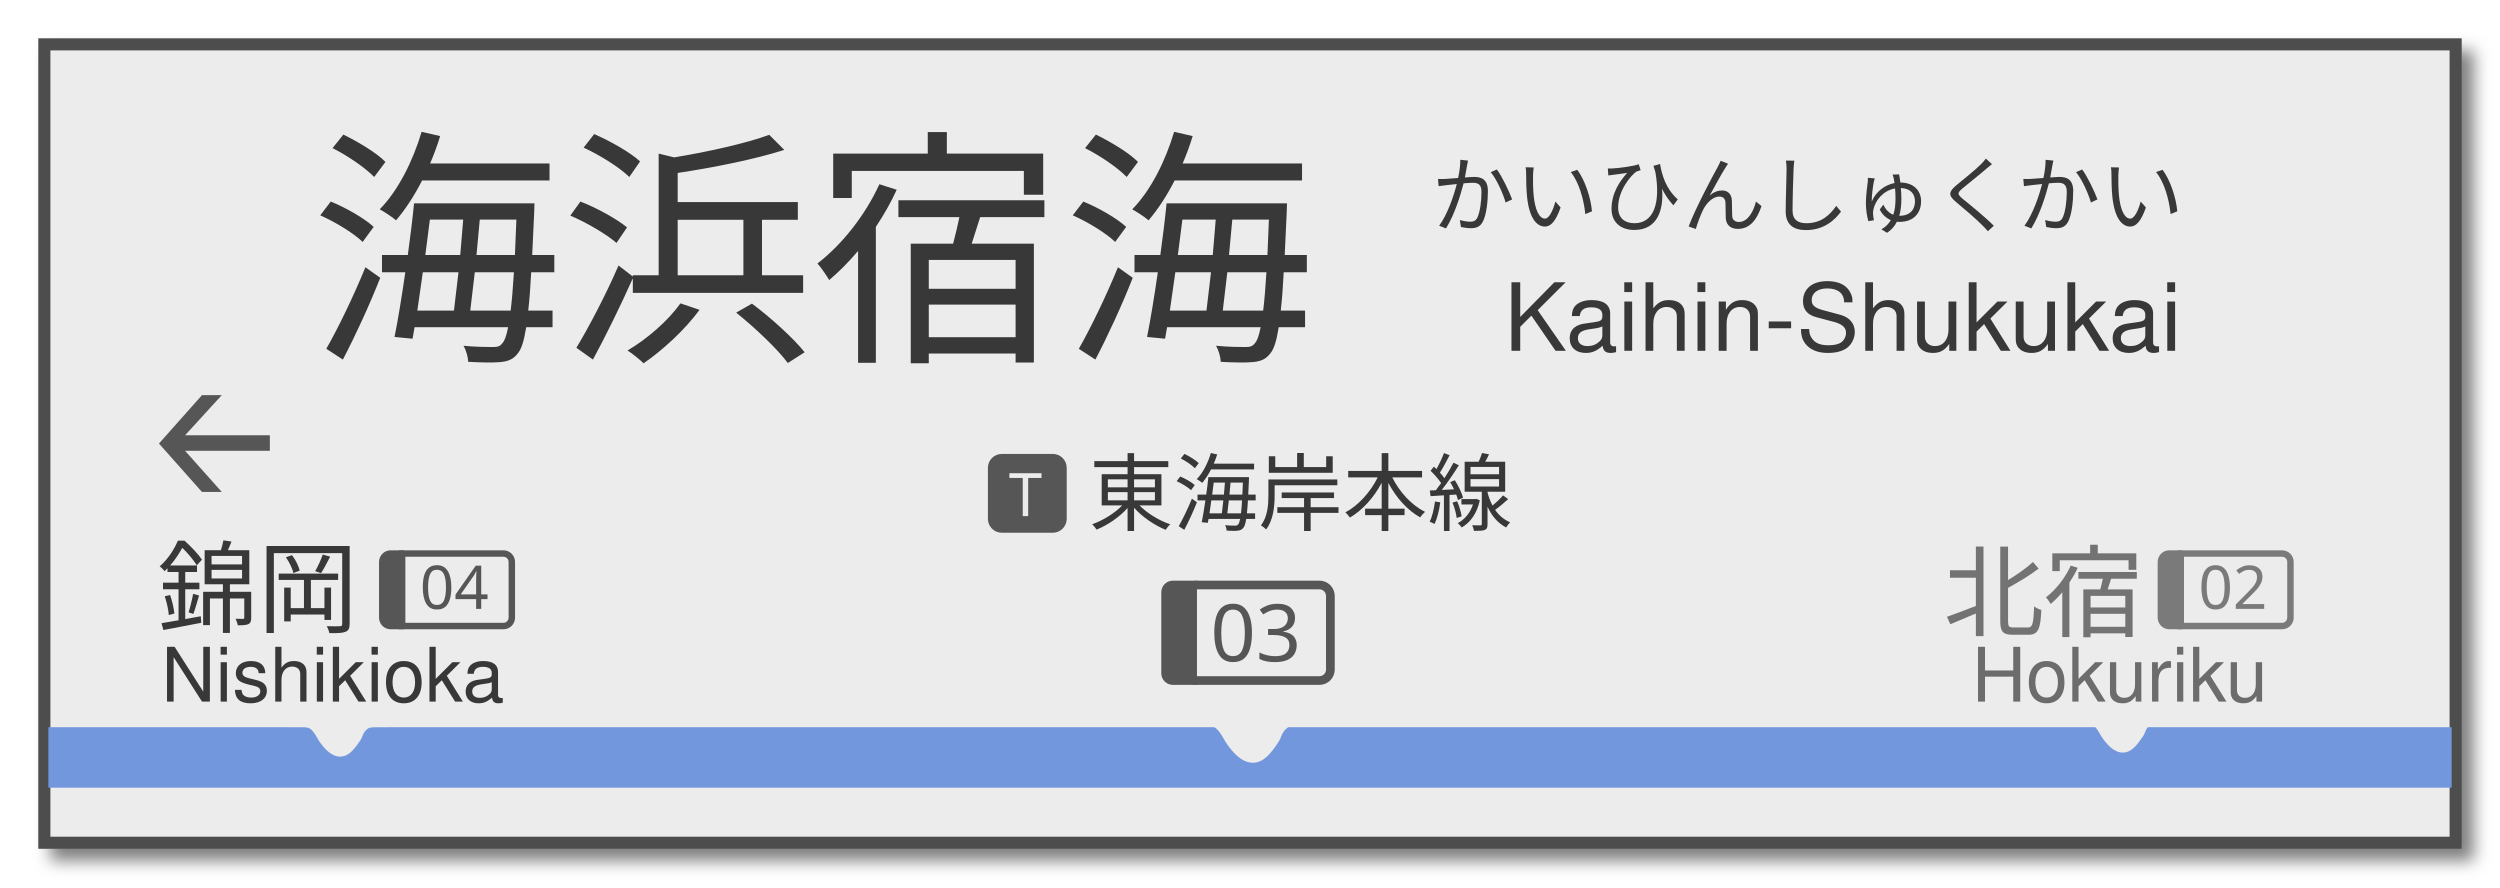
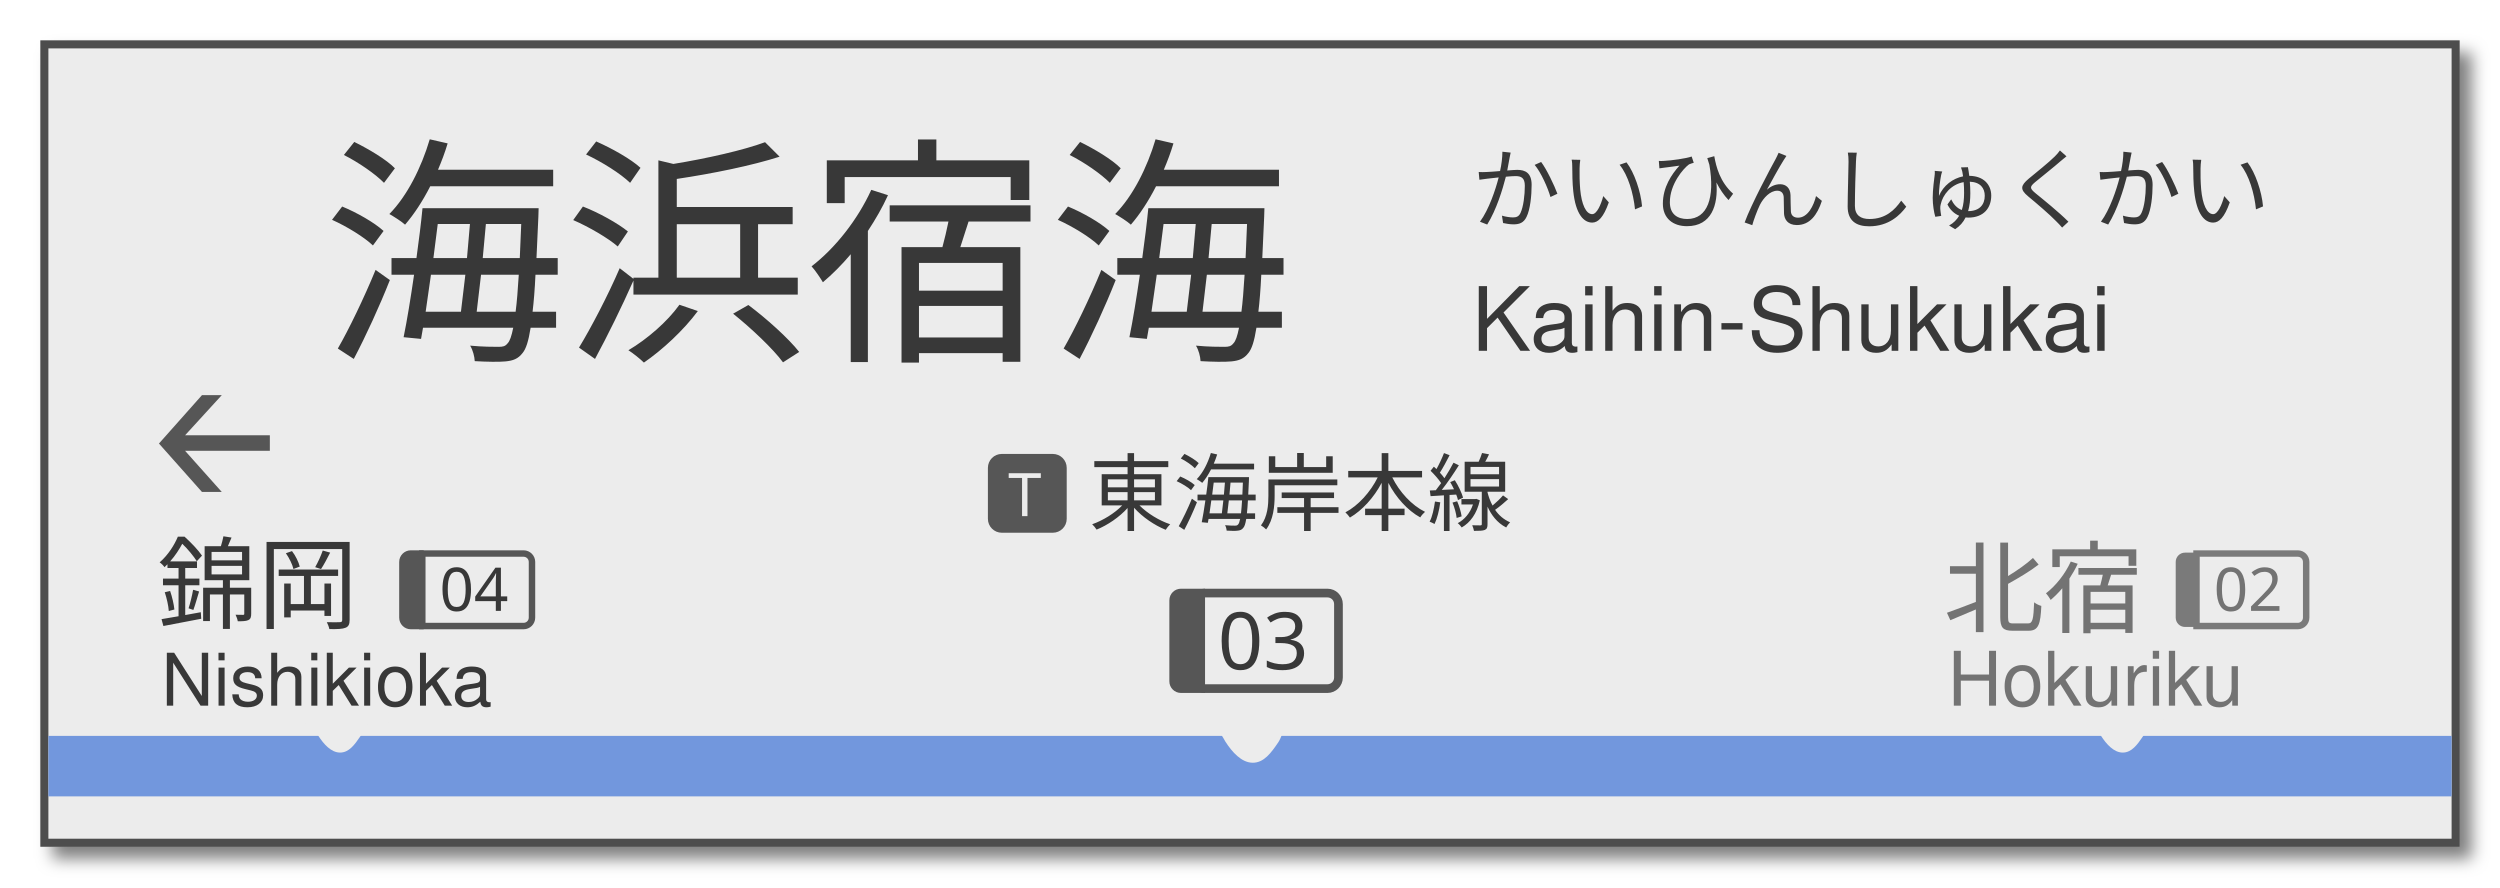
<svg xmlns="http://www.w3.org/2000/svg" width="620px" height="220px" viewBox="0 0 620 220" version="1.1">
  <defs>
    <filter x="-2.2%" y="-6.8%" width="104.5%" height="113.5%" filterUnits="objectBoundingBox" id="filter-1">
      <feOffset dx="3" dy="3" in="SourceAlpha" result="shadowOffsetOuter1" />
      <feGaussianBlur stdDeviation="2" in="shadowOffsetOuter1" result="shadowBlurOuter1" />
      <feColorMatrix values="0 0 0 0 0   0 0 0 0 0   0 0 0 0 0  0 0 0 0.5 0" type="matrix" in="shadowBlurOuter1" result="shadowMatrixOuter1" />
      <feMerge>
        <feMergeNode in="shadowMatrixOuter1" />
        <feMergeNode in="SourceGraphic" />
      </feMerge>
    </filter>
  </defs>
  <g id="页面-1" stroke="none" stroke-width="1" fill="none" fill-rule="evenodd">
    <g id="Output" filter="url(#filter-1)" transform="translate(10, 10)">
-       <rect id="background" stroke="#4D4D4D" stroke-width="3" fill="#ECECEC" x="1" y="1" width="598" height="198" />
-       <g id="Main" transform="translate(67, 15)" fill="#383838" font-weight="normal">
-         <text id="staNameEnglish" font-family="Helvetica" font-size="23.328">
-           <tspan x="296" y="62">Kaihin-Shukukai</tspan>
+       <rect id="background" stroke="#4D4D4D" stroke-width="2" fill="#ECECEC" x="1" y="1" width="598" height="198" />
+       <g id="Main" transform="translate(65, 15)" fill="#383838" font-weight="normal">
+         <text id="staNameEnglish" font-family="Helvetica" font-size="22">
+           <tspan x="290" y="62">Kaihin-Shukukai</tspan>
        </text>
-         <text id="staNameKana" font-family=".PingFangSC-Regular, .PingFang SC" font-size="20.736">
-           <tspan x="278" y="31">かいひんしゅくかい</tspan>
+         <text id="staNameKana" font-family=".PingFangSC-Regular, .PingFang SC" font-size="22">
+           <tspan x="290" y="30">かいひんしゅくかい</tspan>
        </text>
-         <text id="staNameChinese" font-family=".PingFangSC-Regular, .PingFang SC" font-size="62.208">
-           <tspan x="0" y="60">海浜宿海</tspan>
+         <text id="staNameChinese" font-family=".PingFangSC-Regular, .PingFang SC" font-size="60">
+           <tspan x="5" y="60">海浜宿海</tspan>
        </text>
      </g>
-       <line x1="2" y1="177.846" x2="598.004" y2="177.846" id="line" stroke="#7297DD" stroke-width="15" />
+       <line x1="2" y1="180" x2="598" y2="180" id="line" stroke="#7297DD" stroke-width="15" />
      <g id="Right" transform="translate(472, 120)">
        <text id="rightStaNameChinese" font-family="PingFangSC-Regular, PingFang SC" font-size="24.883" font-weight="normal" fill="#737373">
-           <tspan x="0" y="26">北宿</tspan>
+           <tspan x="0" y="25">北宿</tspan>
        </text>
-         <g id="icon" transform="translate(53.1, 5)">
-           <path d="M5.508,2.052 L5.508,20.484 L2.88,20.484 C2.244,20.484 1.668,20.226 1.251,19.809 C0.834,19.392 0.576,18.816 0.576,18.18 L0.576,18.18 L0.576,4.356 C0.576,3.72 0.834,3.144 1.251,2.727 C1.668,2.31 2.244,2.052 2.88,2.052 L2.88,2.052 L5.508,2.052 Z" id="rec1" stroke="#7A7A7A" stroke-width="1.152" fill="#7A7A7A" />
+         <g id="rightIcon" transform="translate(57, 5)">
+           <path d="M5.508,2.052 L5.508,20.484 L2.88,20.484 C2.244,20.484 1.668,20.226 1.251,19.809 C0.834,19.392 0.576,18.816 0.576,18.18 L0.576,18.18 L0.576,4.356 C0.576,3.72 0.834,3.144 1.251,2.727 C1.668,2.31 2.244,2.052 2.88,2.052 L2.88,2.052 L5.508,2.052 Z" id="rec1" fill="#7A7A7A" stroke-width="1.152" />
          <path d="M30.852,2.276 C31.426,2.276 31.946,2.509 32.323,2.885 C32.699,3.262 32.932,3.782 32.932,4.356 L32.932,4.356 L32.932,18.18 C32.932,18.754 32.699,19.274 32.323,19.651 C31.946,20.027 31.426,20.26 30.852,20.26 L30.852,20.26 L5.732,20.26 L5.732,2.276 Z" id="rec2" stroke="#7A7A7A" stroke-width="1.6" />
-           <text id="rightStaNumber" font-family="PingFangSC-Medium, PingFang SC" font-size="14.93" font-weight="400" fill="#7A7A7A">
-             <tspan x="10.116" y="16">02</tspan>
+           <text id="rightStaNumber" font-family="PingFangSC-Medium, PingFang SC" font-size="14.93" font-weight="400" fill="#737373">
+             <tspan x="10" y="16.5">02</tspan>
          </text>
        </g>
        <path d="M44.44,56.638 C46.65,56.638 48.048,54.684 49.44,52.638 C50.148,51.598 50.007,50.752 51.243,49.753 C51.606,49.46 52.235,49.313 53.128,49.313 L56.576,49.313 C49.372,46.438 45.27,45 44.269,45 C43.304,45 39.214,46.438 32,49.313 L35.593,49.313 C36.029,49.326 36.443,49.43 36.834,49.622 C37.85,50.123 38.871,52.205 39.05,52.484 C40.379,54.546 42.231,56.638 44.44,56.638 Z" id="rightEpli" fill="#ECECEC" />
-         <text id="rightStaNameEnglish" font-family="Helvetica" font-size="18.662" font-weight="normal" fill="#6C6C6C">
-           <tspan x="7" y="44">Hokuriku</tspan>
+         <text id="rightStaNameEnglish" font-family="Helvetica" font-size="18.662" font-weight="normal" fill="#737373">
+           <tspan x="1" y="45">Hokuriku</tspan>
        </text>
      </g>
-       <g id="Left" transform="translate(29, 121)">
-         <g id="icon" transform="translate(55, 4)">
+       <g id="Left" transform="translate(29, 120)">
+         <g id="leftIcon" transform="translate(60, 5)">
          <path d="M5.508,2.052 L5.508,20.484 L2.88,20.484 C2.244,20.484 1.668,20.226 1.251,19.809 C0.834,19.392 0.576,18.816 0.576,18.18 L0.576,18.18 L0.576,4.356 C0.576,3.72 0.834,3.144 1.251,2.727 C1.668,2.31 2.244,2.052 2.88,2.052 L2.88,2.052 L5.508,2.052 Z" id="rec1" stroke="#565656" stroke-width="1.152" fill="#565656" />
          <path d="M30.852,2.276 C31.426,2.276 31.946,2.509 32.323,2.885 C32.699,3.262 32.932,3.782 32.932,4.356 L32.932,4.356 L32.932,18.18 C32.932,18.754 32.699,19.274 32.323,19.651 C31.946,20.027 31.426,20.26 30.852,20.26 L30.852,20.26 L5.732,20.26 L5.732,2.276 Z" id="rec2" stroke="#565656" stroke-width="1.6" />
-           <text id="leftStaNumber" font-family="PingFangSC-Medium, PingFang SC" font-size="14.93" font-weight="400" fill="#565656">
-             <tspan x="10.116" y="16">04</tspan>
+           <text id="leftStaNumber" font-family="PingFangSC-Medium, PingFang SC" font-size="14.93" font-weight="400" fill="#383838">
+             <tspan x="10" y="16.5">04</tspan>
          </text>
        </g>
        <path d="M45.341,56.638 C47.55,56.638 48.948,54.684 50.341,52.638 C51.048,51.598 50.907,50.752 52.144,49.753 C52.507,49.46 53.135,49.313 54.028,49.313 L57.476,49.313 C50.273,46.438 46.17,45 45.169,45 C44.204,45 40.114,46.438 32.9,49.313 L36.493,49.313 C36.929,49.326 37.343,49.43 37.734,49.622 C38.751,50.123 39.771,52.205 39.951,52.484 C41.279,54.546 43.131,56.638 45.341,56.638 Z" id="leftEpli" fill="#ECECEC" />
        <text id="leftStaNameChinese" font-family=".PingFangSC-Regular, .PingFang SC" font-size="24.883" font-weight="normal" fill="#383838">
          <tspan x="0" y="24">錦岡</tspan>
          <tspan x="50.413" y="24" font-family=".AppleSystemUIFont" />
        </text>
-         <text id="leftStaNameEnglish" font-family="Helvetica" font-size="18.662" font-weight="normal" fill="#383838">
-           <tspan x="1" y="43">Nishikioka</tspan>
+         <text id="leftStaNameEnglish" font-family="Helvetica" font-size="18" font-weight="normal" fill="#383838">
+           <tspan x="1" y="45">Nishikioka</tspan>
        </text>
      </g>
      <g id="Middle" transform="translate(235, 100)">
-         <g id="icon" transform="translate(43, 33)">
+         <g id="middleIcon" transform="translate(45, 35)">
          <path d="M39.214,2.08 C39.966,2.08 40.646,2.385 41.139,2.877 C41.631,3.37 41.936,4.05 41.936,4.802 L41.936,4.802 L41.936,23.049 C41.936,23.801 41.631,24.481 41.139,24.974 C40.646,25.466 39.966,25.771 39.214,25.771 L39.214,25.771 L8.802,25.771 C8.05,25.771 7.37,25.466 6.877,24.974 C6.385,24.481 6.08,23.801 6.08,23.049 L6.08,23.049 L6.08,4.802 C6.08,4.05 6.385,3.37 6.877,2.877 C7.37,2.385 8.05,2.08 8.802,2.08 L8.802,2.08 Z" id="rec2" stroke="#565656" stroke-width="2.16" />
-           <text id="middleStaNumber" font-family="PingFangSC-Medium, PingFang SC" font-size="19.707" font-weight="400" fill="#565656">
-             <tspan x="12.173" y="21">03</tspan>
+           <text id="middleStaNumber" font-family="PingFangSC-Medium, PingFang SC" font-size="19.707" font-weight="400" fill="#383838">
+             <tspan x="12" y="21">03</tspan>
          </text>
          <path d="M7.77,2.08 L7.77,25.77 L2.874,25.77 C2.379,25.77 1.93,25.569 1.605,25.245 C1.281,24.92 1.08,24.471 1.08,23.976 L1.08,23.976 L1.08,3.874 C1.08,3.379 1.281,2.93 1.605,2.605 C1.93,2.281 2.379,2.08 2.874,2.08 L2.874,2.08 L7.77,2.08 Z" id="rec1" stroke="#565656" stroke-width="2.16" fill="#565656" />
        </g>
        <g id="lineIcon" transform="translate(0, 2)">
          <rect id="rec" stroke="#565656" stroke-width="1.15" fill="#565656" x="0.575" y="1.15" width="18.394" height="18.394" rx="2.874" />
          <text id="lineAbbr" font-family="PingFangSC-Regular, PingFang SC" font-size="14.899" font-weight="normal" fill="#ECECEC">
-             <tspan x="5.173" y="16">T</tspan>
+             <tspan x="5" y="16">T</tspan>
          </text>
        </g>
        <path d="M65.692,79.159 C68.479,79.159 70.243,76.694 72,74.113 C72.892,72.802 72.714,71.734 74.274,70.474 C74.732,70.104 75.524,69.919 76.651,69.919 L81,69.919 C71.914,66.292 66.739,64.479 65.476,64.479 C64.259,64.479 59.1,66.292 50,69.919 L54.532,69.919 C55.082,69.936 55.604,70.066 56.098,70.309 C57.38,70.941 58.667,73.568 58.894,73.919 C60.569,76.52 62.906,79.159 65.692,79.159 Z" id="middleEpli" fill="#ECECEC" />
        <text id="lineName" font-family=".PingFangSC-Regular, .PingFang SC" font-size="21" font-weight="normal" fill="#383838">
          <tspan x="25" y="20">東海岸本線</tspan>
        </text>
      </g>
      <polygon id="Toward" fill="#565656" points="40.084 88 44.998 88 35.902 97.947 56.922 97.947 56.922 101.806 35.902 101.806 44.998 112 40.084 112 29.42 100" />
    </g>
  </g>
</svg>
